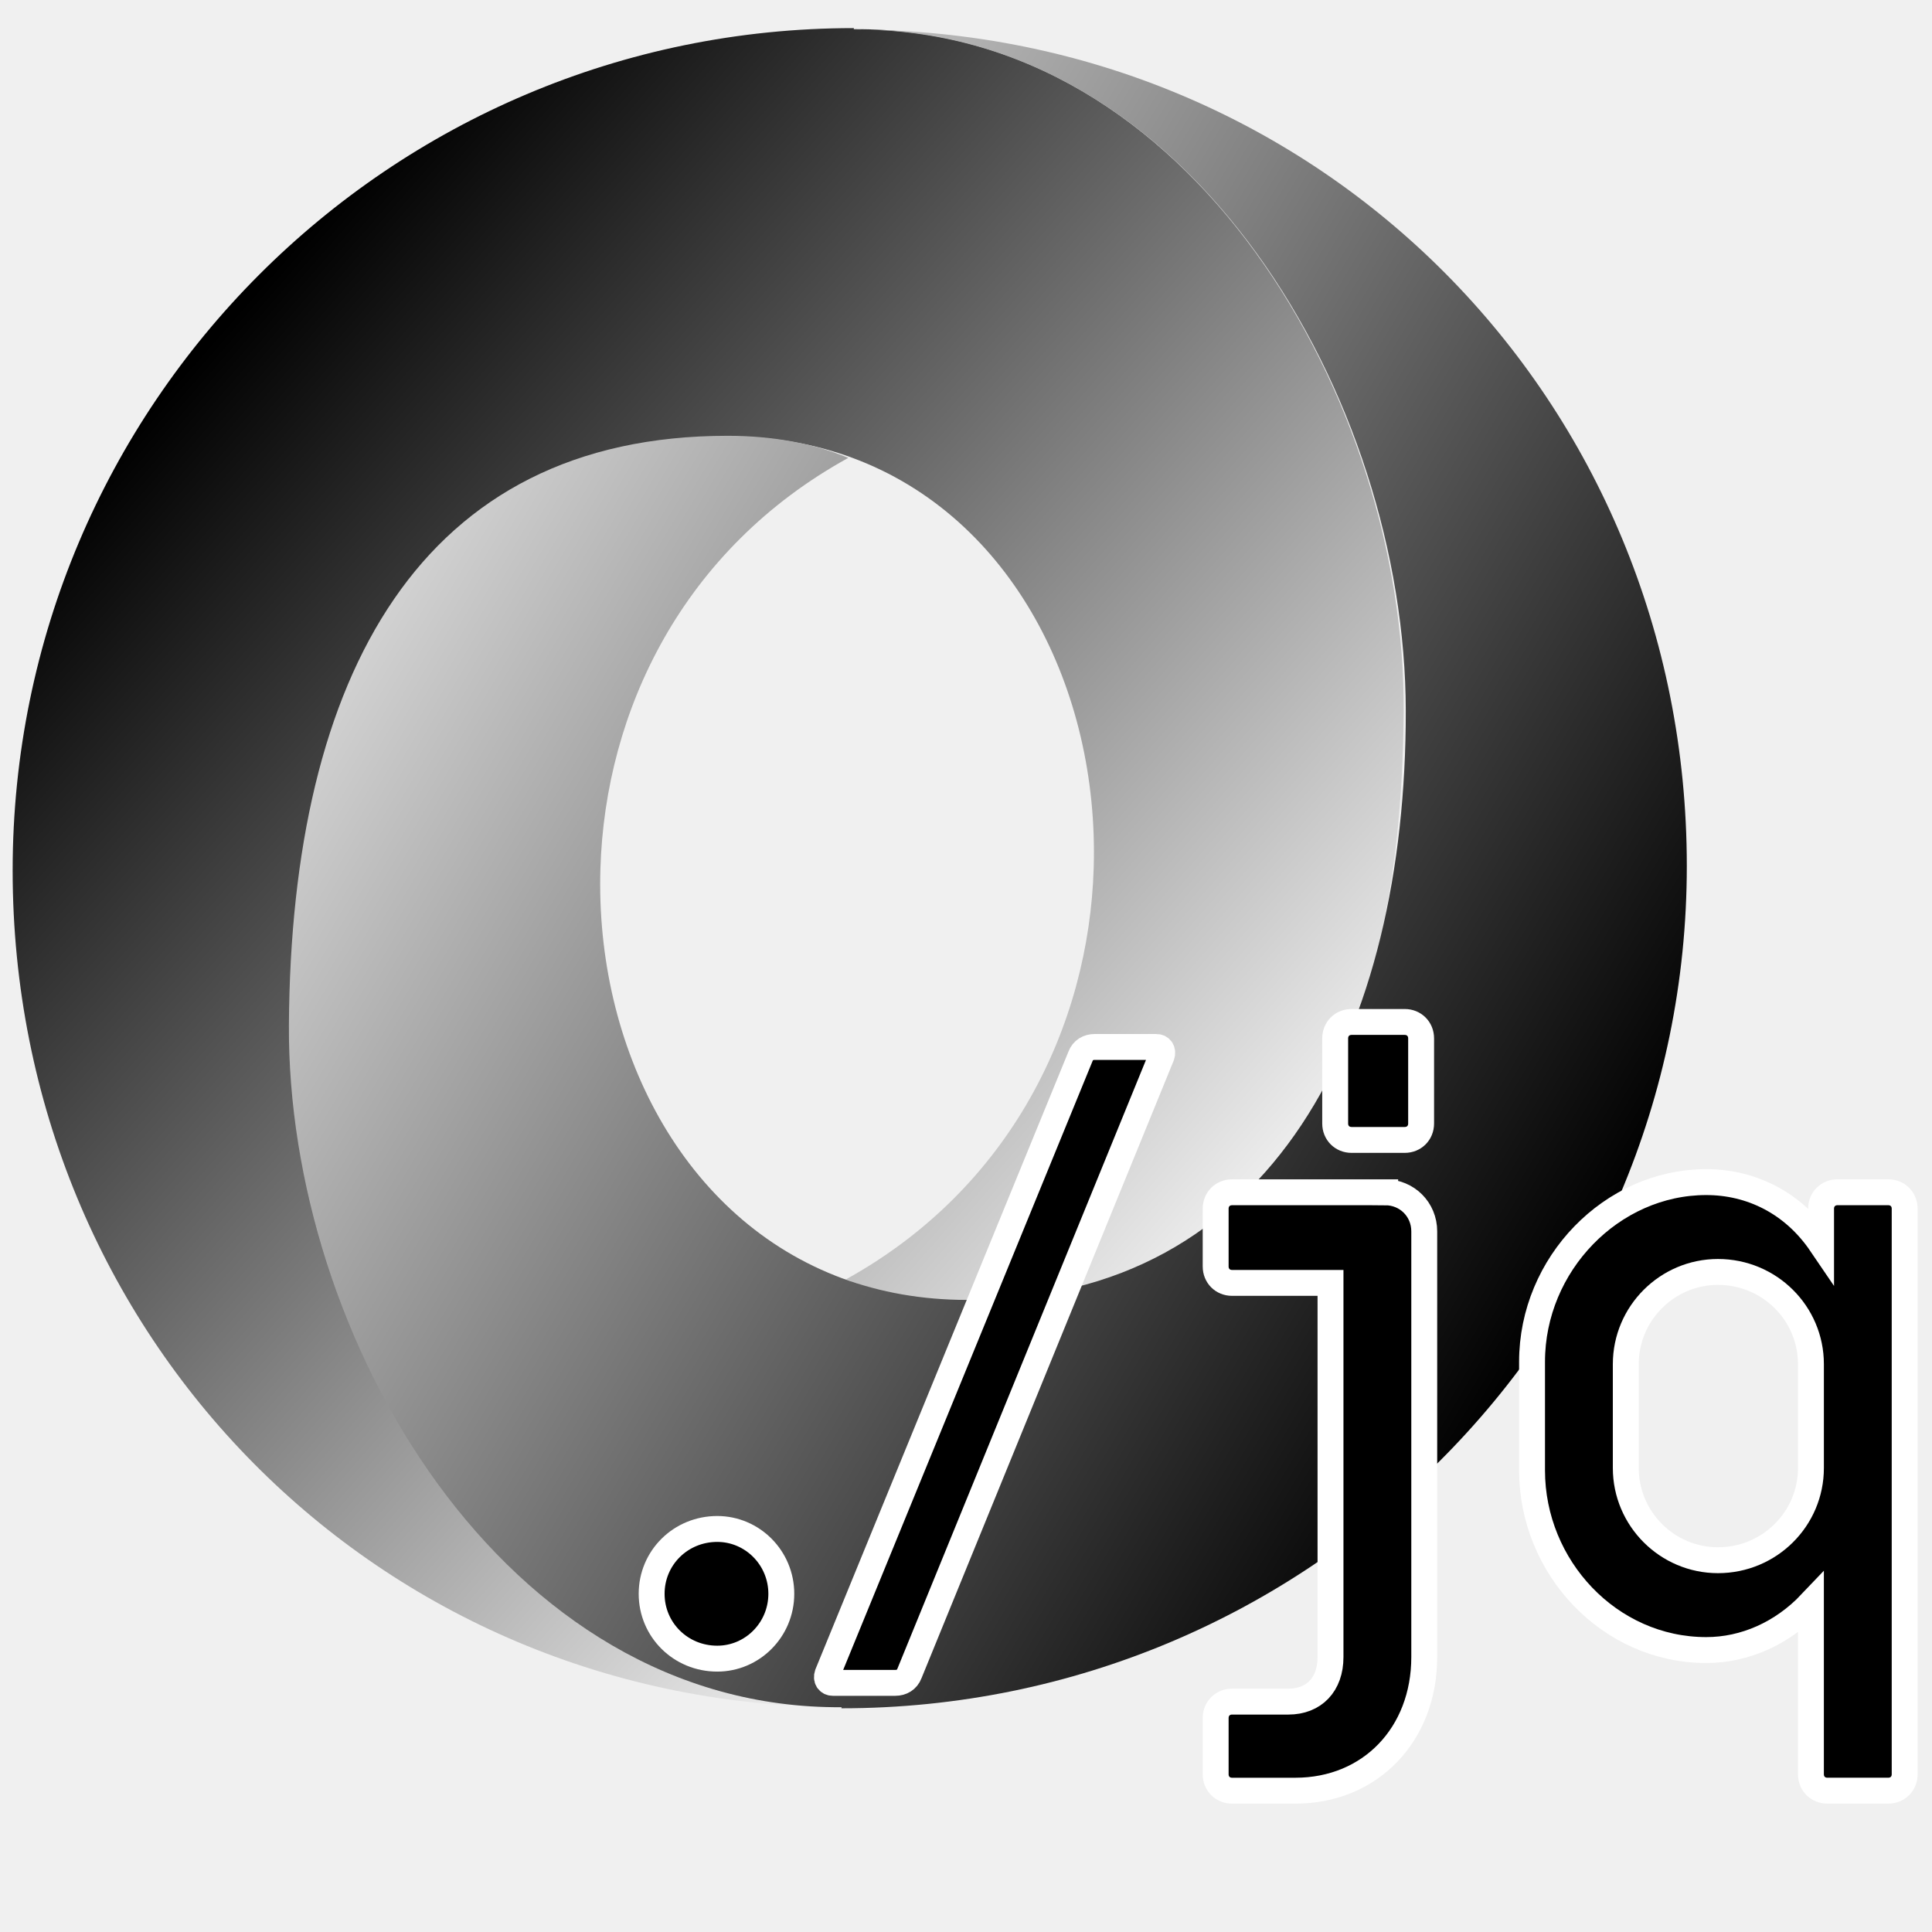
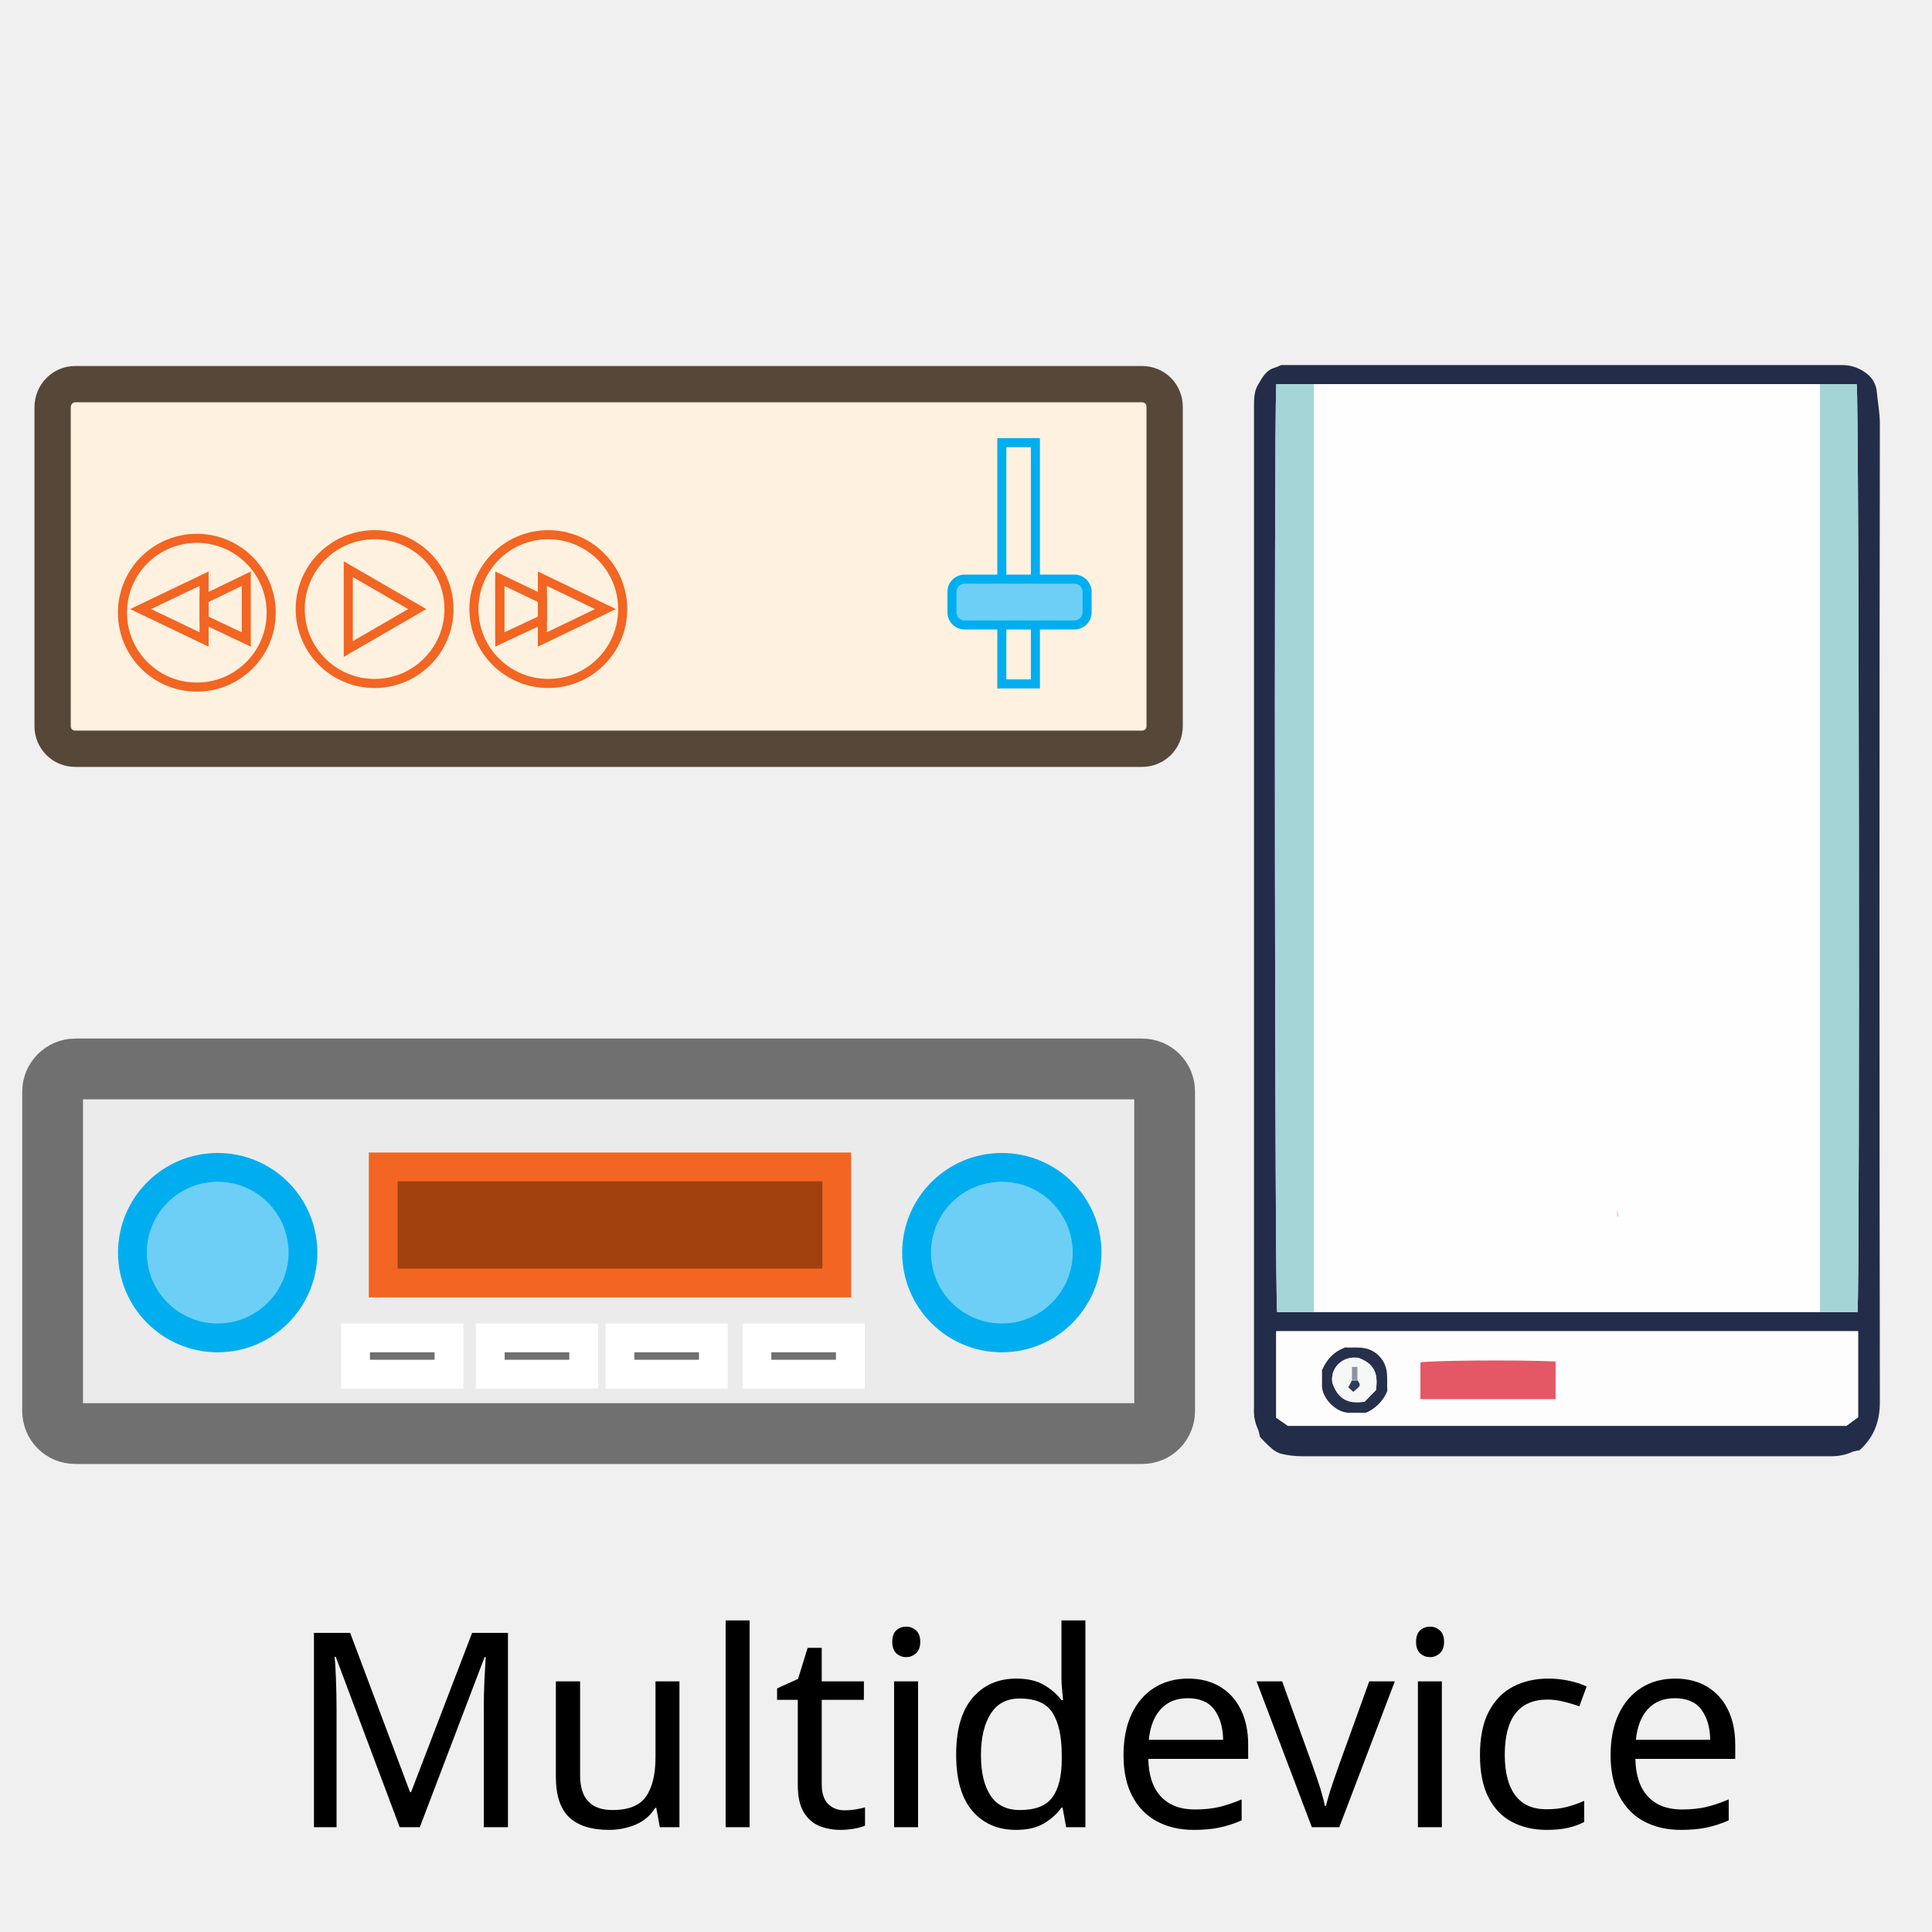
- <svg xmlns="http://www.w3.org/2000/svg" xmlns:xlink="http://www.w3.org/1999/xlink" version="1.1" width="160" height="160" id="svg-001">
-   <defs id="gradients-001">
-     <linearGradient id="linearGradient8385">
-       <stop id="stop8387" style="stop-color:#000000;stop-opacity:1" offset="0" />
-       <stop id="stop8389" style="stop-color:#ffffff;stop-opacity:1" offset="1" />
-     </linearGradient>
-     <linearGradient xlink:href="#linearGradient8385" id="linearGradient881" x1="147.528" y1="122.485" x2="11.844" y2="41.827" gradientUnits="userSpaceOnUse" gradientTransform="matrix(1.004937,0,0,1,-0.7879767,0)" />
-     <linearGradient xlink:href="#linearGradient8385" id="linearGradient889" x1="20.839" y1="28.408" x2="124.263" y2="119.226" gradientUnits="userSpaceOnUse" />
-   </defs>
-   <g id="g852" transform="matrix(0.8708484,0,0,0.8708484,0.6948919,2.042172)">
-     <path id="path847" style="fill:url(#linearGradient889);fill-opacity:1;fill-rule:evenodd;stroke:none;stroke-width:1;stroke-linecap:butt;stroke-linejoin:miter;stroke-miterlimit:4;stroke-dasharray:none;stroke-opacity:1" d="M 80.267,41.196 C 76.724,39.885 72.803,39.163 68.529,39.161 39.501,39.149 28.166,64.937 26.998,95.19 25.898,123.718 47.324,160.224 79.371,160 35.188,160 0.405,124.678 0.405,80.435 0.405,36.192 36.222,0.327 80.405,0.327 l -0.017,0.103 C 112.435,0.205 132.867,35.731 132.689,65.31 132.489,98.614 120.187,121.352 91.159,121.339 86.971,121.337 83.028,120.721 79.656,119.318 95.308,110.659 102.761,95.194 103.211,80.178 103.719,63.261 95.462,46.815 80.267,41.196" />
-     <path id="path873" style="fill:url(#linearGradient881);fill-opacity:1;fill-rule:evenodd;stroke:none;stroke-width:1.002;stroke-linecap:butt;stroke-linejoin:miter;stroke-miterlimit:4;stroke-dasharray:none;stroke-opacity:1" d="m 79.358,119.241 c 3.561,1.31 7.501,2.032 11.796,2.034 29.171,0.013 41.773,-25.753 41.735,-56.029 -0.037,-29.453 -20.31,-65.001 -52.515,-64.777 44.401,0 79.24,35.289 79.24,79.532 0,44.243 -35.994,80.109 -80.395,80.109 l 0.017,-0.103 C 47.031,160.231 26.498,124.706 26.677,95.127 26.878,61.823 39.241,39.085 68.412,39.098 c 4.209,0.002 8.075,0.695 11.463,2.098 -15.729,8.659 -23.122,24.047 -23.575,39.064 -0.51,16.917 7.788,33.362 23.058,38.982" />
+ <svg xmlns="http://www.w3.org/2000/svg" version="1.1" id="Layer_1" x="0px" y="0px" viewBox="0 0 426 426" style="enable-background:new 0 0 426 426;" xml:space="preserve">
+   <style type="text/css">
+ 	.st0{fill:#EBEBEB;stroke:#707070;stroke-width:13.4;}
+ 	.st1{fill:#6DCFF6;stroke:#00AEEF;stroke-width:6.35;}
+ 	.st2{fill:#A0410D;stroke:#F26522;stroke-width:6.35;}
+ 	.st3{fill:#707070;stroke:#FFFFFF;stroke-width:6.35;}
+ 	.st4{fill:#FFF1DF;stroke:#574739;stroke-width:8;}
+ 	.st5{fill:none;stroke:#F26522;stroke-width:2;}
+ 	.st6{fill:none;stroke:#00AEEF;stroke-width:2;}
+ 	.st7{fill:#6DCFF6;}
+ 	.st8{fill:#232D49;}
+ 	.st9{fill:#FEFEFE;}
+ 	.st10{fill:#FDFDFD;}
+ 	.st11{fill:#A4D4D6;}
+ 	.st12{fill:#A6D5D7;}
+ 	.st13{fill:#E45765;}
+ 	.st14{fill:#262F4B;}
+ 	.st15{fill:#FDCDCE;}
+ 	.st16{fill:#F6F7F7;}
+ 	.st17{fill:#2E3B59;}
+ 	.st18{fill:#8B93A3;}
+ 	.st19{font-family:'MuktaMahee-SemiBold';}
+ 	.st20{font-size:60px;}
+ </style>
+   <g id="AV_x5F_Device">
+     <path id="Rounded_Rectangle_1" class="st0" d="M16.6,235.7h235.2c2.8,0,5,2.2,5,5v70.4c0,2.8-2.2,5-5,5H16.6c-2.8,0-5-2.2-5-5   v-70.4C11.6,238,13.8,235.7,16.6,235.7z" />
+     <circle class="st1" cx="48" cy="276.2" r="18.8" />
+     <circle id="Ellipse_1_copy" class="st1" cx="220.9" cy="276.2" r="18.8" />
+     <rect x="84.5" y="257.3" class="st2" width="100" height="25.6" />
+     <rect x="78.4" y="295" class="st3" width="20.6" height="8" />
+     <rect id="Rectangle_2_copy" x="108.1" y="295" class="st3" width="20.6" height="8" />
+     <rect id="Rectangle_2_copy_2" x="136.7" y="295" class="st3" width="20.6" height="8" />
+     <rect id="Rectangle_2_copy_3" x="166.9" y="295" class="st3" width="20.6" height="8" />
  </g>
-   <g aria-label="./jq" id="text895" style="font-style:normal;font-variant:normal;font-weight:bold;font-stretch:normal;font-size:64.696px;line-height:125%;font-family:'Miriam Libre';-inkscape-font-specification:'Miriam Libre, Bold';font-variant-ligatures:normal;font-variant-caps:normal;font-variant-numeric:normal;font-variant-east-asian:normal;letter-spacing:0px;word-spacing:0px;opacity:1;mix-blend-mode:normal;fill:#000000;fill-opacity:1;fill-rule:nonzero;stroke:#ffffff;stroke-width:2.145;stroke-linecap:butt;stroke-linejoin:miter;stroke-miterlimit:4;stroke-dasharray:none;stroke-opacity:1">
-     <path d="m 59.4,137.362 c 2.911,0 5.305,-2.394 5.305,-5.37 0,-2.976 -2.394,-5.37 -5.305,-5.37 -3.041,0 -5.434,2.394 -5.434,5.37 0,2.976 2.394,5.37 5.434,5.37 z" style="font-style:normal;font-variant:normal;font-weight:bold;font-stretch:normal;font-size:64.696px;font-family:'Miriam Libre';-inkscape-font-specification:'Miriam Libre, Bold';font-variant-ligatures:normal;font-variant-caps:normal;font-variant-numeric:normal;font-variant-east-asian:normal;fill-rule:nonzero;stroke:#ffffff;stroke-width:2.145;stroke-miterlimit:4;stroke-dasharray:none" id="path997" />
-     <path d="m 68.975,139.367 h 5.176 c 0.518,0 0.97,-0.259 1.165,-0.776 L 96.212,87.417 c 0.129,-0.388 -0.065,-0.712 -0.453,-0.712 h -5.111 c -0.518,0 -0.97,0.259 -1.165,0.776 l -20.961,51.174 c -0.129,0.388 0.065,0.712 0.453,0.712 z" style="font-style:normal;font-variant:normal;font-weight:bold;font-stretch:normal;font-size:64.696px;font-family:'Miriam Libre';-inkscape-font-specification:'Miriam Libre, Bold';font-variant-ligatures:normal;font-variant-caps:normal;font-variant-numeric:normal;font-variant-east-asian:normal;fill-rule:nonzero;stroke:#ffffff;stroke-width:2.145;stroke-miterlimit:4;stroke-dasharray:none" id="path999" />
-     <path d="m 111.933,94.404 h 4.399 c 0.776,0 1.359,-0.582 1.359,-1.359 v -7.052 c 0,-0.776 -0.582,-1.359 -1.359,-1.359 h -4.399 c -0.776,0 -1.359,0.582 -1.359,1.359 v 7.052 c 0,0.776 0.582,1.359 1.359,1.359 z m 2.782,4.335 h -12.68 c -0.776,0 -1.359,0.582 -1.359,1.359 v 4.787 c 0,0.776 0.582,1.359 1.359,1.359 h 8.152 v 30.989 c 0,2.264 -1.359,3.688 -3.494,3.688 h -4.658 c -0.776,0 -1.359,0.582 -1.359,1.359 v 4.658 c 0,0.776 0.582,1.359 1.359,1.359 h 5.24 c 6.211,0 10.675,-4.658 10.675,-11.063 v -35.259 c 0,-1.811 -1.423,-3.235 -3.235,-3.235 z" style="font-style:normal;font-variant:normal;font-weight:bold;font-stretch:normal;font-size:64.696px;font-family:'Miriam Libre';-inkscape-font-specification:'Miriam Libre, Bold';font-variant-ligatures:normal;font-variant-caps:normal;font-variant-numeric:normal;font-variant-east-asian:normal;fill-rule:nonzero;stroke:#ffffff;stroke-width:2.145;stroke-miterlimit:4;stroke-dasharray:none" id="path1001" />
-     <path d="m 151.332,148.295 h 5.046 c 0.776,0 1.359,-0.582 1.359,-1.359 V 100.097 c 0,-0.776 -0.582,-1.359 -1.359,-1.359 h -4.205 c -0.776,0 -1.359,0.582 -1.359,1.359 v 2.911 c -2.329,-3.429 -5.823,-5.111 -9.51,-5.111 -7.828,0 -14.427,6.793 -14.427,14.88 v 8.993 c 0,8.022 6.405,14.88 14.427,14.88 3.17,0 6.275,-1.359 8.669,-3.882 v 14.168 c 0,0.776 0.582,1.359 1.359,1.359 z m -9.057,-19.085 c -4.205,0 -7.634,-3.429 -7.634,-7.634 v -8.605 c 0,-4.205 3.429,-7.634 7.634,-7.634 4.27,0 7.699,3.429 7.699,7.634 v 8.605 c 0,4.205 -3.429,7.634 -7.699,7.634 z" style="font-style:normal;font-variant:normal;font-weight:bold;font-stretch:normal;font-size:64.696px;font-family:'Miriam Libre';-inkscape-font-specification:'Miriam Libre, Bold';font-variant-ligatures:normal;font-variant-caps:normal;font-variant-numeric:normal;font-variant-east-asian:normal;fill-rule:nonzero;stroke:#ffffff;stroke-width:2.145;stroke-miterlimit:4;stroke-dasharray:none" id="path1003" />
+   <g id="Player">
+     <path id="Rounded_Rectangle_1_00000124863460574047768320000008249764423171749781_" class="st4" d="M16.6,84.7h235.2   c2.8,0,5,2.2,5,5v70.4c0,2.8-2.2,5-5,5H16.6c-2.8,0-5-2.2-5-5V89.8C11.6,87,13.8,84.7,16.6,84.7z" />
+     <g>
+       <circle class="st5" cx="82.6" cy="134.3" r="16.4" />
+       <polygon class="st5" points="92,134.3 76.8,125.5 76.8,143.1   " />
+     </g>
+     <g>
+       <circle class="st5" cx="120.9" cy="134.3" r="16.4" />
+       <line class="st5" x1="110.2" y1="127.6" x2="110.2" y2="141" />
+       <polygon class="st5" points="133.5,134.3 119.6,127.6 119.6,141   " />
+       <polygon class="st5" points="119.6,132.1 119.6,136.6 110.2,141 110.2,127.6   " />
+     </g>
+     <g>
+       <circle class="st5" cx="43.4" cy="135.1" r="16.4" />
+       <polygon class="st5" points="31,134.3 45,141 45,127.6   " />
+       <polygon class="st5" points="45,136.6 45,132.1 54.3,127.6 54.3,141   " />
+     </g>
+     <rect x="220.9" y="97.6" class="st6" width="7.4" height="53.2" />
+     <g>
+       <path class="st7" d="M209.9,130.5c0-1.6,1.3-2.8,2.8-2.8h24.2c1.6,0,2.8,1.3,2.8,2.8v4.5c0,1.6-1.3,2.8-2.8,2.8h-24.2    c-1.6,0-2.8-1.3-2.8-2.8V130.5z" />
+       <path class="st6" d="M209.9,130.5c0-1.6,1.3-2.8,2.8-2.8h24.2c1.6,0,2.8,1.3,2.8,2.8v4.5c0,1.6-1.3,2.8-2.8,2.8h-24.2    c-1.6,0-2.8-1.3-2.8-2.8V130.5z" />
+     </g>
  </g>
+   <g id="Heizung">
+     <path class="st8" d="M282.5,80.5c41,0,82.4,0,123.8,0c2.1,0,4.1,0.8,5.7,2.2c1,0.9,1.6,2.1,1.8,3.4c0.2,2.4,0.7,4.8,0.7,7.2   c-0.1,72-0.1,144,0,215.9c0,4.4-1.4,7.8-4.5,10.6c-0.5,0-1,0.2-1.5,0.3c-1.5,0.7-3.1,1-4.7,1c-38.9,0-77.8,0-116.7,0   c-1.6,0-3.3-0.2-4.8-0.6c-0.8-0.3-1.5-0.7-2.1-1.3c-0.8-0.7-1.6-1.5-2.4-2.4c-0.1-0.5-0.2-1.1-0.4-1.6c-0.7-1.5-1-3.1-0.9-4.7   c0-73.6,0-147.2,0-220.7c0-1.6,0-3.4,0.8-4.8c0.9-1.5,1.7-3.3,3.7-3.9C281.4,81,281.8,80.8,282.5,80.5z M289.7,84.7h-8.3   c-0.5,12-0.3,201.8,0.2,204.6h128c0.5-12,0.3-201.8-0.2-204.6H289.7z M409.7,293.6H281.4v19l2.6,1.8h123.1l2.6-1.9V293.6z" />
+     <path class="st9" d="M401.3,289.3H289.7V84.7h111.6V289.3z" />
+     <path class="st10" d="M409.7,293.6v18.9l-2.6,1.9H284l-2.6-1.8v-19.1H409.7z M343,308.5v-8.3c-9.5-0.4-27.4-0.2-29.8,0.2v8.1H343z    M301.2,311.5c2.1-1,3.8-2.6,4.7-4.7c-0.2-2.6,0.6-5.5-2-7.9c-2.5-2.4-5.2-1.5-7.3-1.7c-2.6,1-4,2.5-5.1,5c0,0.8,0,2.2,0,3.6   c0.1,2.7,3.1,5.7,5.8,5.8C298.7,311.5,300.1,311.5,301.2,311.5z" />
+     <path class="st11" d="M401.3,289.3V84.7h8.1c0.5,2.8,0.7,192.6,0.2,204.6H401.3z" />
+     <path class="st12" d="M289.7,84.7v204.6h-8.1c-0.5-2.8-0.7-192.6-0.2-204.6H289.7z" />
+     <path class="st13" d="M343,308.5h-29.8v-8.1c2.4-0.4,20.3-0.6,29.8-0.2L343,308.5z" />
+     <path class="st14" d="M301.2,311.5c-1.1,0-2.5,0-3.9,0c-2.7-0.1-5.7-3.1-5.8-5.8c0-1.4,0-2.8,0-3.6c1.1-2.4,2.5-4,5.1-5   c2.1,0.2,4.8-0.6,7.3,1.7c2.6,2.5,1.8,5.3,2,7.9C305,308.9,303.3,310.6,301.2,311.5z M303.4,306.5c0.4-3,0.1-5.7-3.8-7   c-3.7-0.6-6.4,2.4-5.8,5.5c1.5,4.2,4.2,4.5,7.1,4.1L303.4,306.5z" />
+     <path class="st15" d="M356.5,266.7l0.5,1.5C356.4,268.3,356.4,268.3,356.5,266.7z" />
+     <path class="st16" d="M303.4,306.5l-2.5,2.5c-3,0.4-5.7,0.1-7.1-4.1c-0.6-3.1,2.1-6.1,5.8-5.5C303.5,300.9,303.8,303.5,303.4,306.5   z M299.3,304.3v-2.9h-1.2c0,1,0,2,0,2.9l-0.8,1.5l1.1,1C300.1,305.6,300.1,305.6,299.3,304.3z" />
+     <path class="st17" d="M299.3,304.3c0.8,1.2,0.8,1.2-0.9,2.6l-1.1-1l0.8-1.5H299.3z" />
+     <path class="st18" d="M299.3,304.3h-1.2v-2.9h1.2V304.3z" />
+   </g>
+   <text transform="matrix(1 0 0 1 63.4111 402.8902)" class="st19 st20">Multidevice</text>
</svg>
